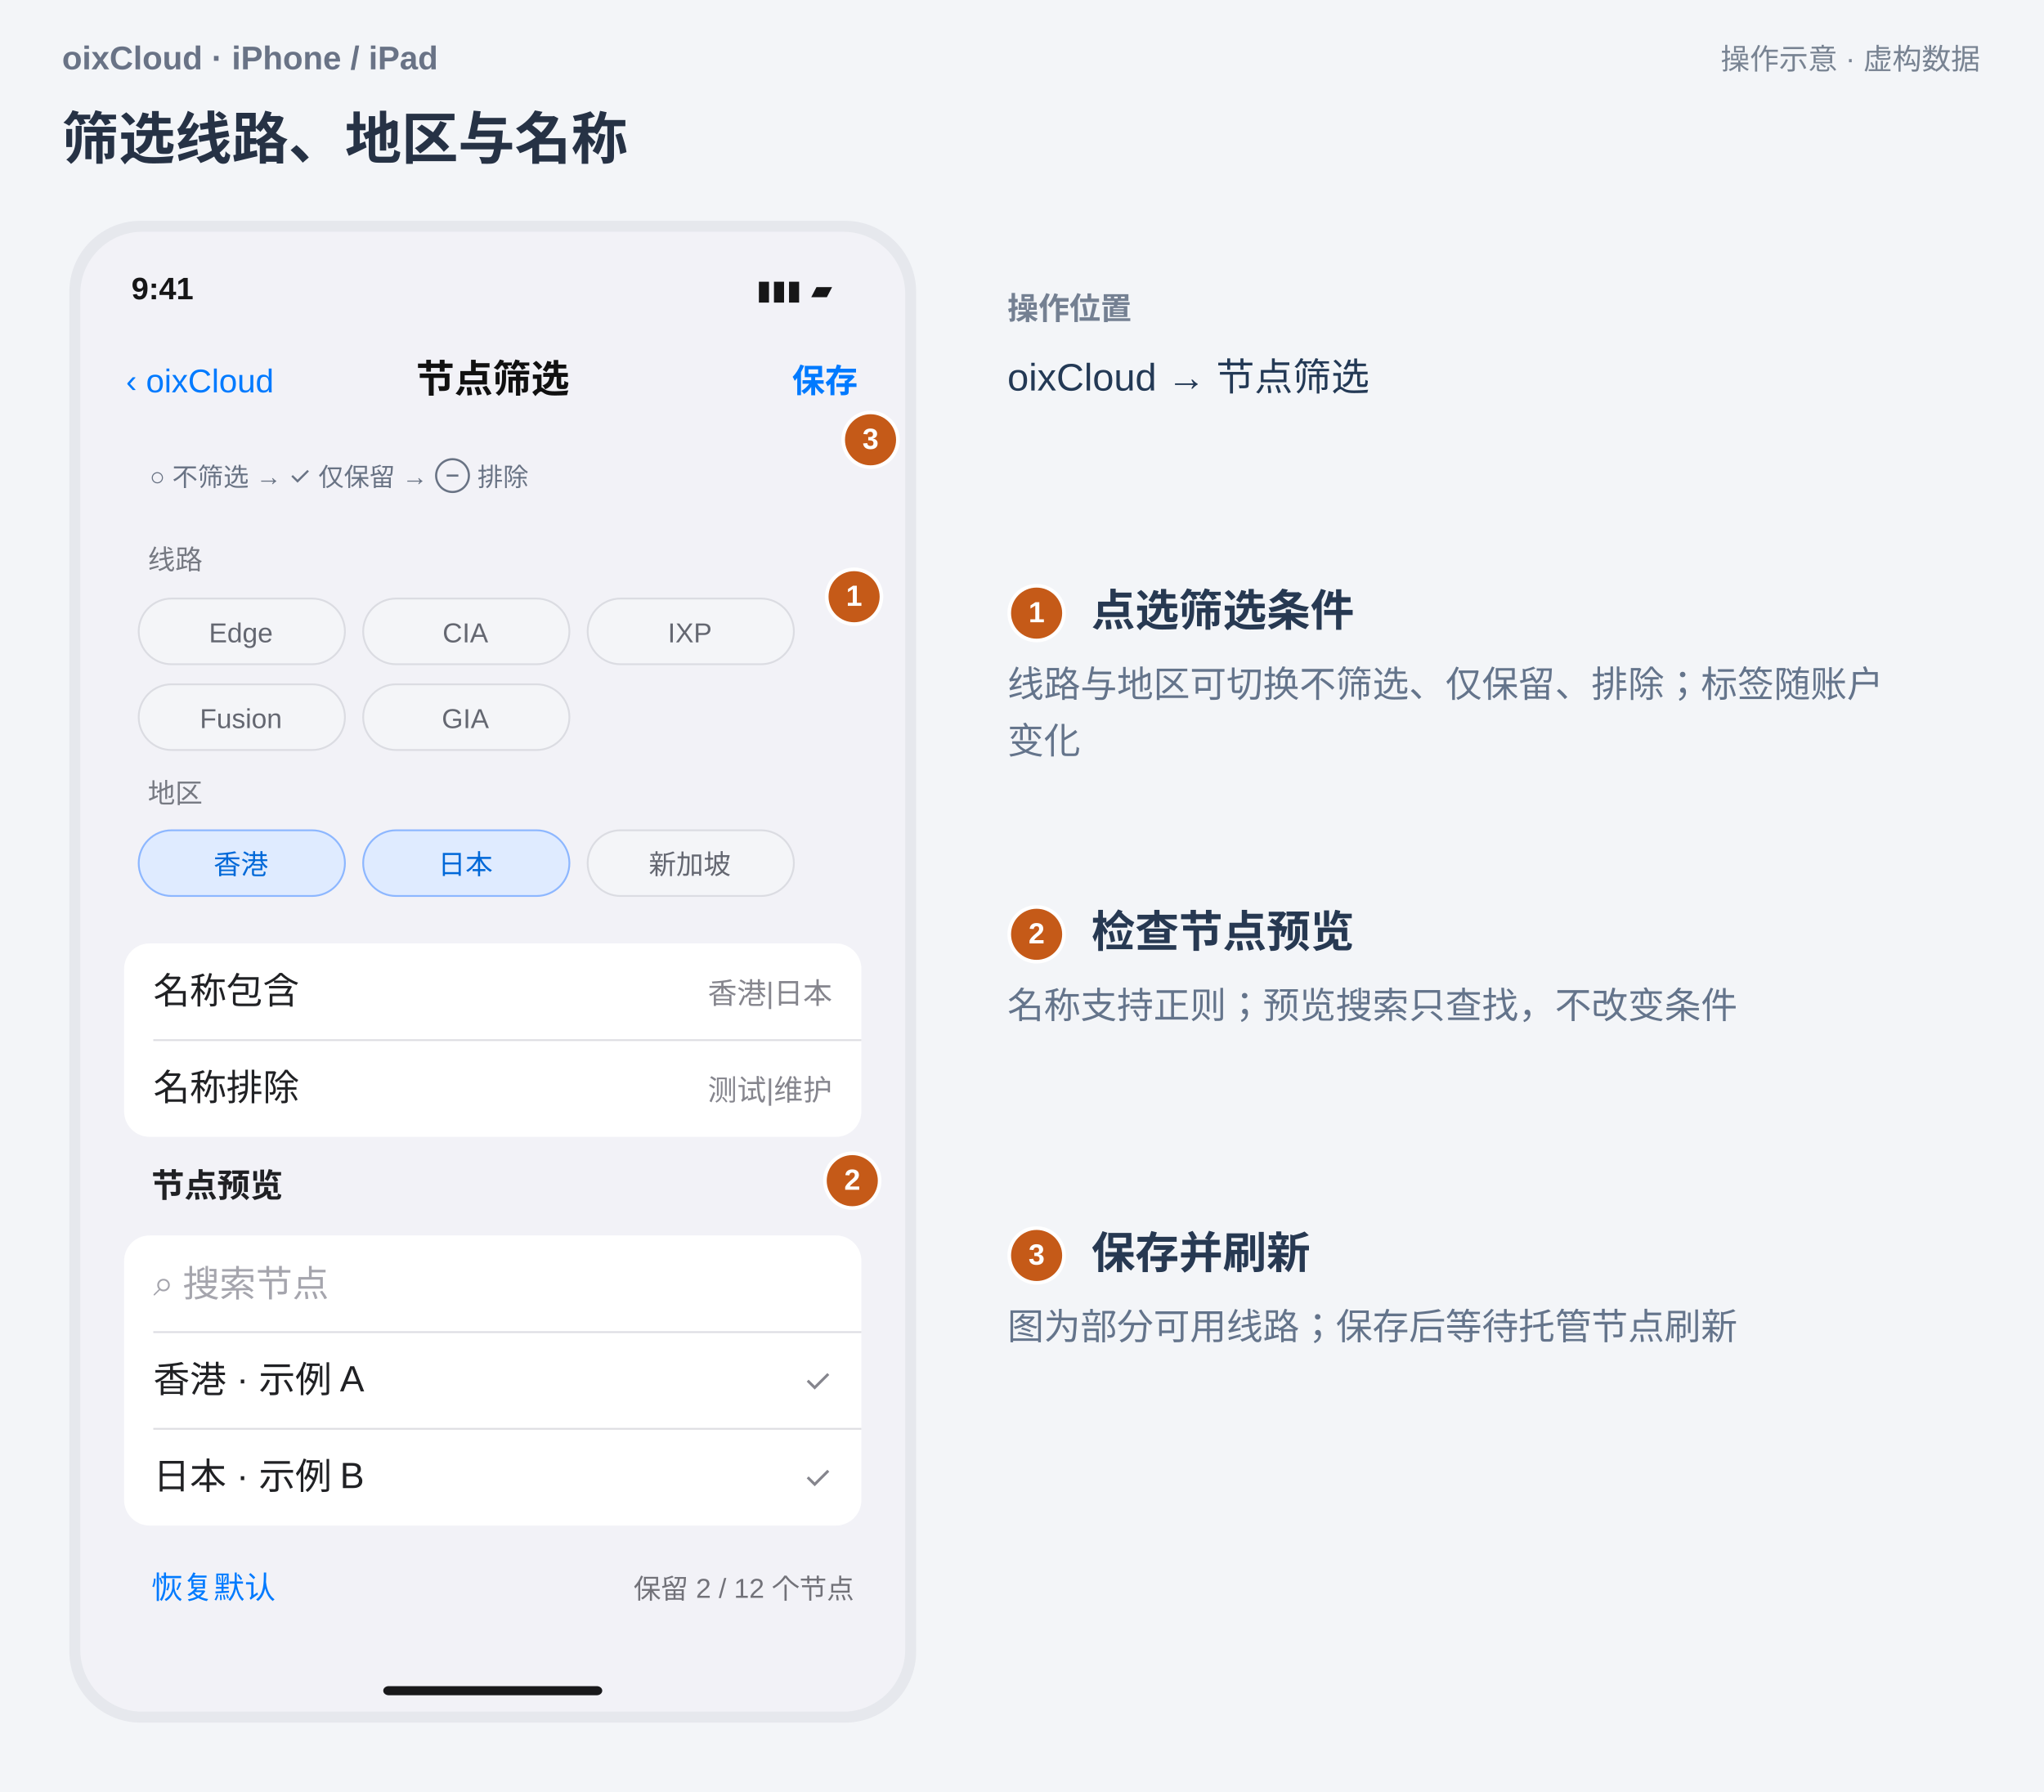
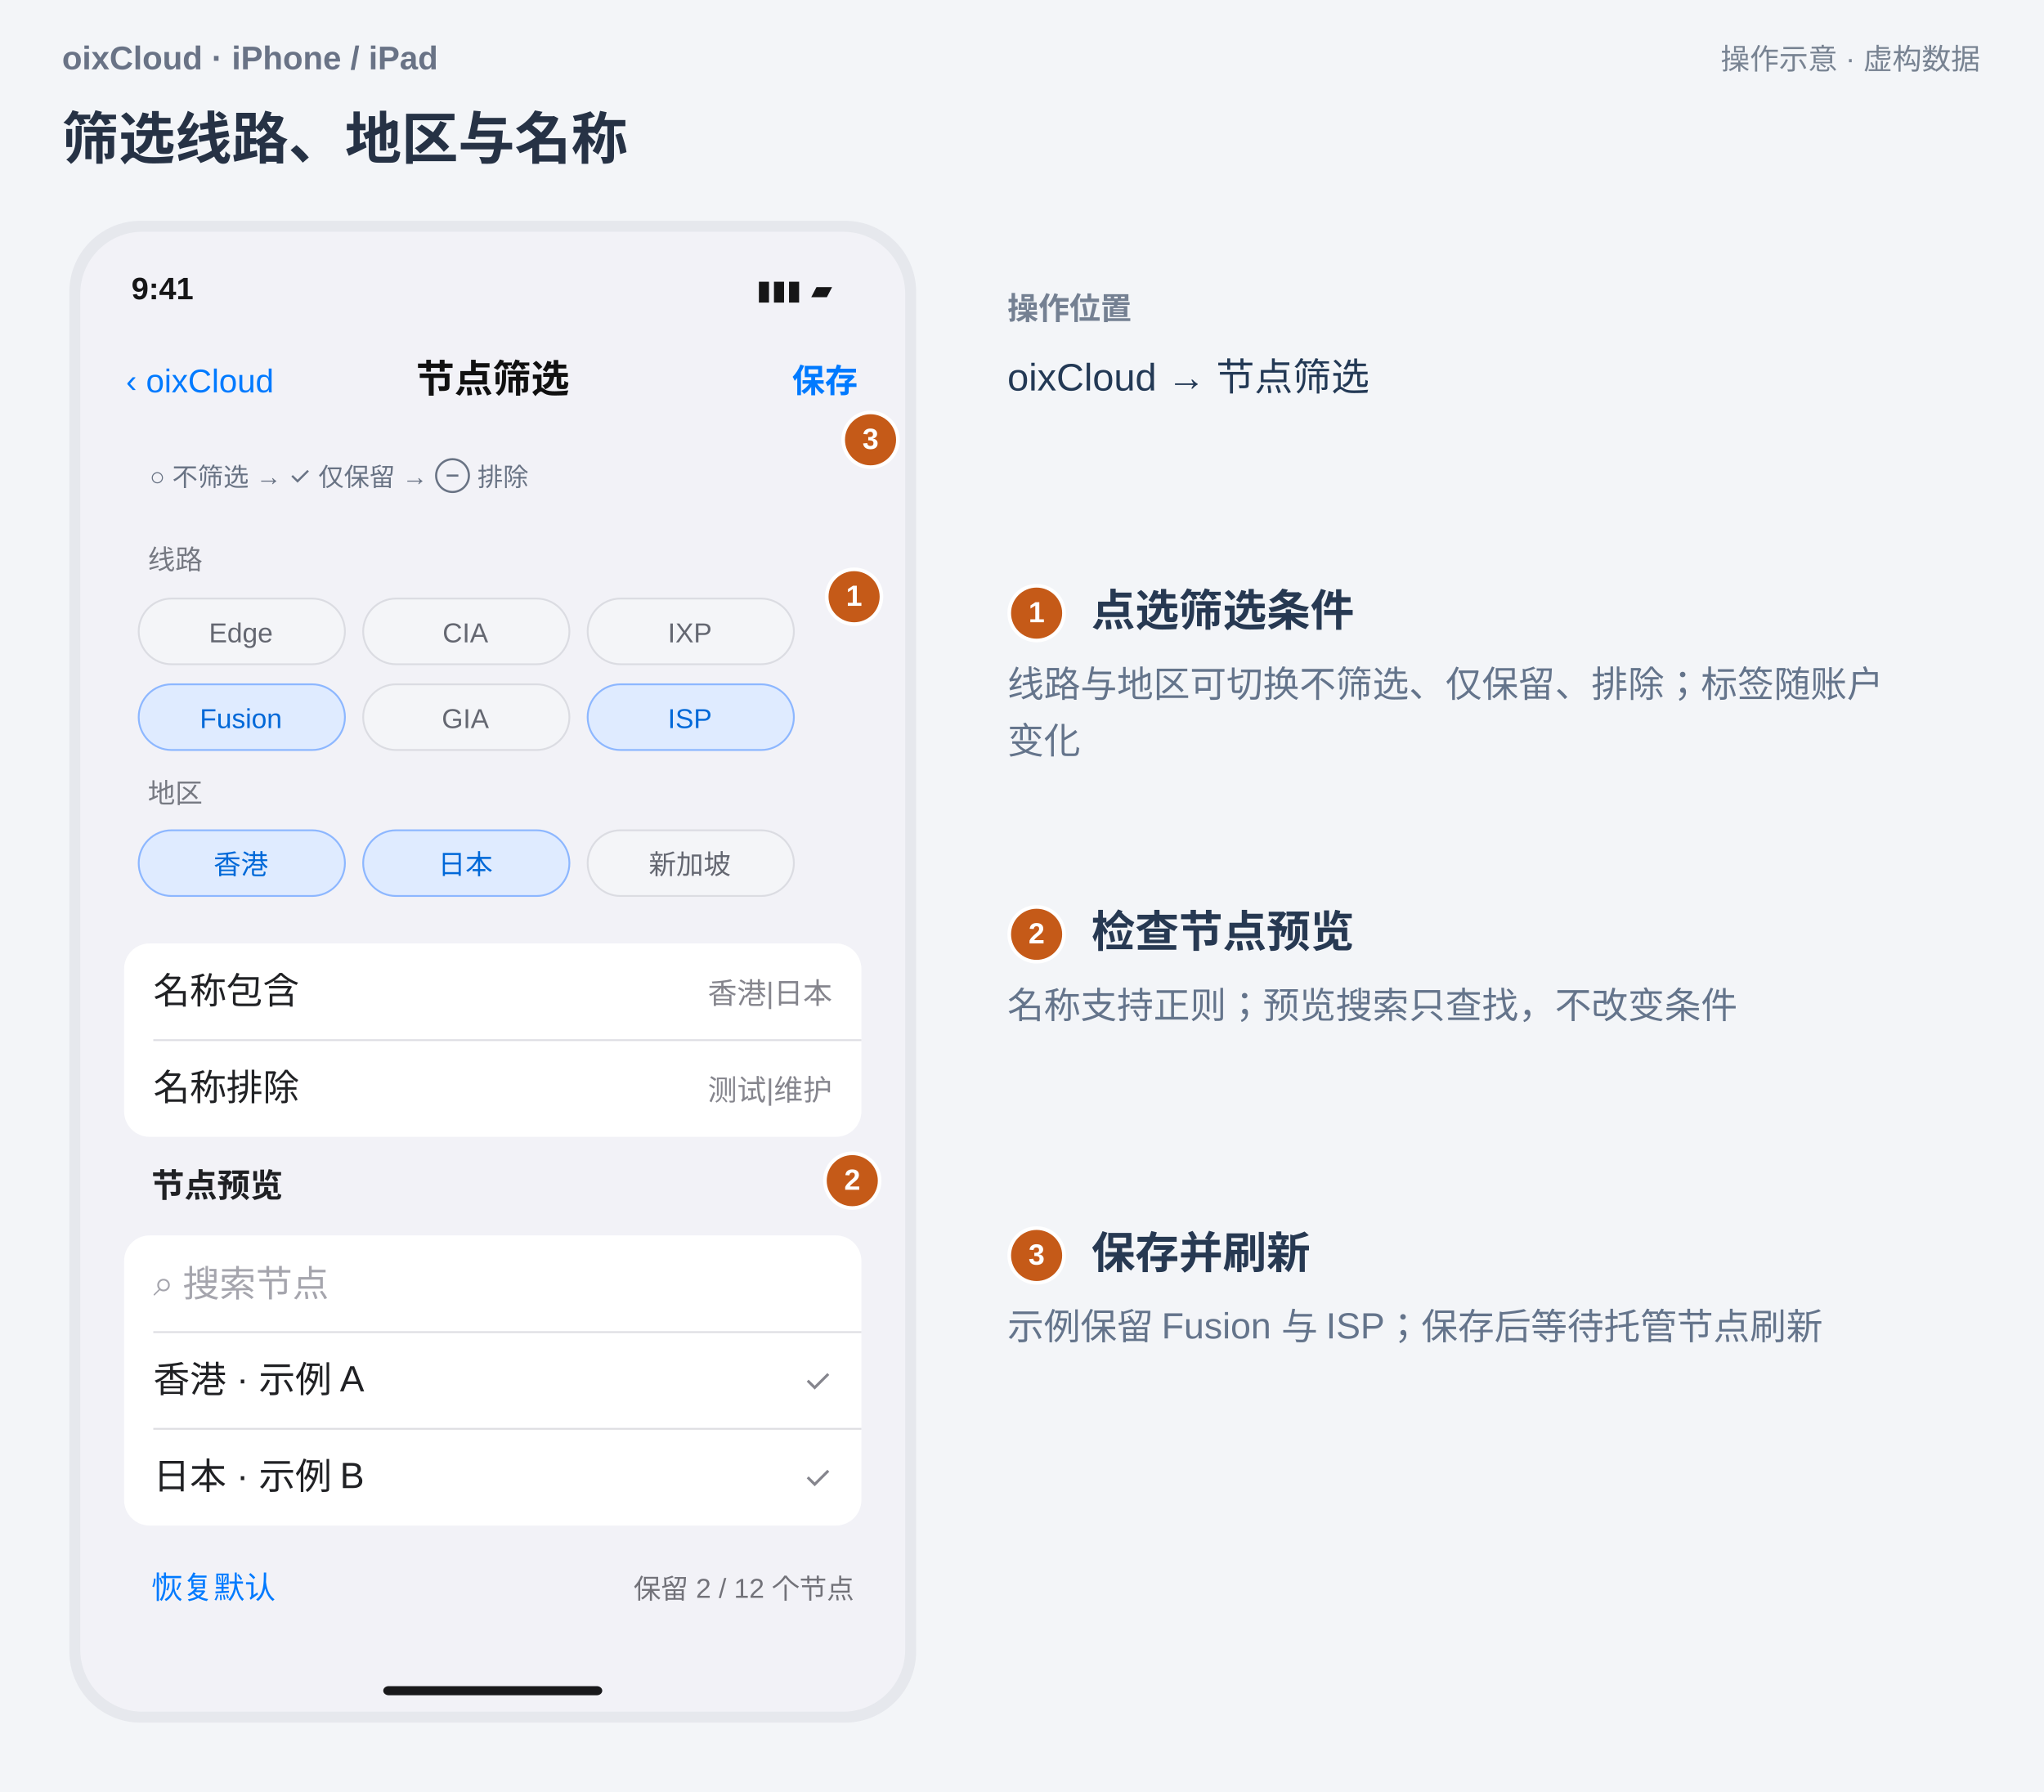
<svg xmlns="http://www.w3.org/2000/svg" width="1120" height="982" viewBox="0 0 1120 982" role="img" aria-labelledby="title desc">
  <g font-family="-apple-system,BlinkMacSystemFont,'PingFang SC','Segoe UI',Arial,sans-serif">
    <rect x="0" y="0" width="1120" height="982" rx="0" fill="#f3f5f8" stroke="none" />
    <text x="34" y="38" font-size="18" fill="#697386" font-weight="600" text-anchor="start">oixCloud · iPhone / iPad</text>
    <text x="1085" y="38" font-size="16" fill="#788392" font-weight="500" text-anchor="end">操作示意 · 虚构数据</text>
    <text x="34" y="87" font-size="31" fill="#263245" font-weight="700" text-anchor="start">筛选线路、地区与名称</text>
    <rect x="38" y="121" width="464" height="823" rx="39" fill="#e6e8ed" stroke="none" />
    <rect x="44" y="127" width="452" height="811" rx="34" fill="#f2f2f7" stroke="none" />
    <text x="72" y="164" font-size="17" fill="#161617" font-weight="650" text-anchor="start">9:41</text>
    <text x="456" y="164" font-size="15" fill="#161617" font-weight="600" text-anchor="end">▮▮▮  ▰</text>
    <text x="69" y="215" font-size="18" fill="#007aff" font-weight="400" text-anchor="start">‹ oixCloud</text>
    <text x="270" y="215" font-size="21" fill="#111" font-weight="600" text-anchor="middle">节点筛选</text>
    <text x="470" y="215" font-size="18" fill="#007aff" font-weight="600" text-anchor="end">保存</text>
    <rect x="210" y="924" width="120" height="5" rx="3" fill="#19191b" stroke="none" />
    <circle cx="477" cy="241" r="15" fill="#c55a18" stroke="#fff" stroke-width="2" />
    <text x="477" y="246" font-size="16" fill="#fff" font-weight="700" text-anchor="middle">3</text>
    <text x="82" y="266" font-size="14" fill="#697384" font-weight="400" text-anchor="start">○ 不筛选  →  ✓ 仅保留  →  ⊖ 排除</text>
    <text x="81" y="312" font-size="15" fill="#767982" font-weight="400" text-anchor="start">线路</text>
    <rect x="76" y="328" width="113" height="36" rx="18" fill="#f4f5f8" stroke="#dbdce2" />
    <text x="132" y="352" font-size="15" fill="#646771" font-weight="500" text-anchor="middle">Edge</text>
    <rect x="199" y="328" width="113" height="36" rx="18" fill="#f4f5f8" stroke="#dbdce2" />
    <text x="255" y="352" font-size="15" fill="#646771" font-weight="500" text-anchor="middle">CIA</text>
    <rect x="322" y="328" width="113" height="36" rx="18" fill="#f4f5f8" stroke="#dbdce2" />
    <text x="378" y="352" font-size="15" fill="#646771" font-weight="500" text-anchor="middle">IXP</text>
-     <rect x="76" y="375" width="113" height="36" rx="18" fill="#f4f5f8" stroke="#dbdce2" />
-     <text x="132" y="399" font-size="15" fill="#646771" font-weight="500" text-anchor="middle">Fusion</text>
+     <rect x="76" y="375" width="113" height="36" rx="18" fill="#dfebff" stroke="#8db7ff" />
+     <text x="132" y="399" font-size="15" fill="#0068d8" font-weight="500" text-anchor="middle">Fusion</text>
    <rect x="199" y="375" width="113" height="36" rx="18" fill="#f4f5f8" stroke="#dbdce2" />
    <text x="255" y="399" font-size="15" fill="#646771" font-weight="500" text-anchor="middle">GIA</text>
+     <rect x="322" y="375" width="113" height="36" rx="18" fill="#dfebff" stroke="#8db7ff" />
+     <text x="378" y="399" font-size="15" fill="#0068d8" font-weight="500" text-anchor="middle">ISP</text>
    <circle cx="468" cy="327" r="15" fill="#c55a18" stroke="#fff" stroke-width="2" />
    <text x="468" y="332" font-size="16" fill="#fff" font-weight="700" text-anchor="middle">1</text>
    <text x="81" y="440" font-size="15" fill="#767982" font-weight="400" text-anchor="start">地区</text>
    <rect x="76" y="455" width="113" height="36" rx="18" fill="#dfebff" stroke="#8db7ff" />
    <text x="132" y="479" font-size="15" fill="#0068d8" font-weight="500" text-anchor="middle">香港</text>
    <rect x="199" y="455" width="113" height="36" rx="18" fill="#dfebff" stroke="#8db7ff" />
    <text x="255" y="479" font-size="15" fill="#0068d8" font-weight="500" text-anchor="middle">日本</text>
    <rect x="322" y="455" width="113" height="36" rx="18" fill="#f4f5f8" stroke="#dbdce2" />
    <text x="378" y="479" font-size="15" fill="#646771" font-weight="500" text-anchor="middle">新加坡</text>
    <rect x="68" y="517" width="404" height="106" rx="14" fill="#fff" stroke="none" />
    <text x="84" y="550" font-size="20" fill="#202124" font-weight="400" text-anchor="start">名称包含</text>
    <text x="456" y="550" font-size="16" fill="#85858d" font-weight="400" text-anchor="end">香港|日本</text>
    <path d="M84 570H472" stroke="#dedee3" stroke-width="1" />
    <text x="84" y="603" font-size="20" fill="#202124" font-weight="400" text-anchor="start">名称排除</text>
    <text x="456" y="603" font-size="16" fill="#85858d" font-weight="400" text-anchor="end">测试|维护</text>
    <text x="83" y="656" font-size="18" fill="#202124" font-weight="600" text-anchor="start">节点预览</text>
    <circle cx="467" cy="647" r="15" fill="#c55a18" stroke="#fff" stroke-width="2" />
    <text x="467" y="652" font-size="16" fill="#fff" font-weight="700" text-anchor="middle">2</text>
    <rect x="68" y="677" width="404" height="159" rx="14" fill="#fff" stroke="none" />
    <text x="84" y="710" font-size="20" fill="#a5a5ad" font-weight="400" text-anchor="start">⌕  搜索节点</text>
    <path d="M84 730H472" stroke="#dedee3" stroke-width="1" />
    <text x="84" y="763" font-size="20" fill="#202124" font-weight="400" text-anchor="start">香港 · 示例 A</text>
    <text x="456" y="763" font-size="18" fill="#85858d" font-weight="400" text-anchor="end">✓</text>
    <path d="M84 783H472" stroke="#dedee3" stroke-width="1" />
    <text x="84" y="816" font-size="20" fill="#202124" font-weight="400" text-anchor="start">日本 · 示例 B</text>
    <text x="456" y="816" font-size="18" fill="#85858d" font-weight="400" text-anchor="end">✓</text>
    <text x="83" y="876" font-size="17" fill="#007aff" font-weight="400" text-anchor="start">恢复默认</text>
    <text x="468" y="876" font-size="15" fill="#727279" font-weight="400" text-anchor="end">保留 2 / 12 个节点</text>
    <text x="552" y="175" font-size="17" fill="#748092" font-weight="600" text-anchor="start">操作位置</text>
    <text x="552" y="214" font-size="21" fill="#233955" font-weight="400" text-anchor="start">oixCloud → 节点筛选</text>
    <circle cx="568" cy="336" r="15" fill="#c55a18" stroke="#fff" stroke-width="2" />
    <text x="568" y="341" font-size="16" fill="#fff" font-weight="700" text-anchor="middle">1</text>
    <text x="598" y="343" font-size="24" fill="#273952" font-weight="600" text-anchor="start">点选筛选条件</text>
    <text x="552" y="382" font-size="20" fill="#64748b" font-weight="400" text-anchor="start">线路与地区可切换不筛选、仅保留、排除；标签随账户</text>
    <text x="552" y="413" font-size="20" fill="#64748b" font-weight="400" text-anchor="start">变化</text>
    <circle cx="568" cy="512" r="15" fill="#c55a18" stroke="#fff" stroke-width="2" />
    <text x="568" y="517" font-size="16" fill="#fff" font-weight="700" text-anchor="middle">2</text>
    <text x="598" y="519" font-size="24" fill="#273952" font-weight="600" text-anchor="start">检查节点预览</text>
    <text x="552" y="558" font-size="20" fill="#64748b" font-weight="400" text-anchor="start">名称支持正则；预览搜索只查找，不改变条件</text>
    <circle cx="568" cy="688" r="15" fill="#c55a18" stroke="#fff" stroke-width="2" />
    <text x="568" y="693" font-size="16" fill="#fff" font-weight="700" text-anchor="middle">3</text>
    <text x="598" y="695" font-size="24" fill="#273952" font-weight="600" text-anchor="start">保存并刷新</text>
-     <text x="552" y="734" font-size="20" fill="#64748b" font-weight="400" text-anchor="start">图为部分可用线路；保存后等待托管节点刷新</text>
+     <text x="552" y="734" font-size="20" fill="#64748b" font-weight="400" text-anchor="start">示例保留 Fusion 与 ISP；保存后等待托管节点刷新</text>
  </g>
</svg>
